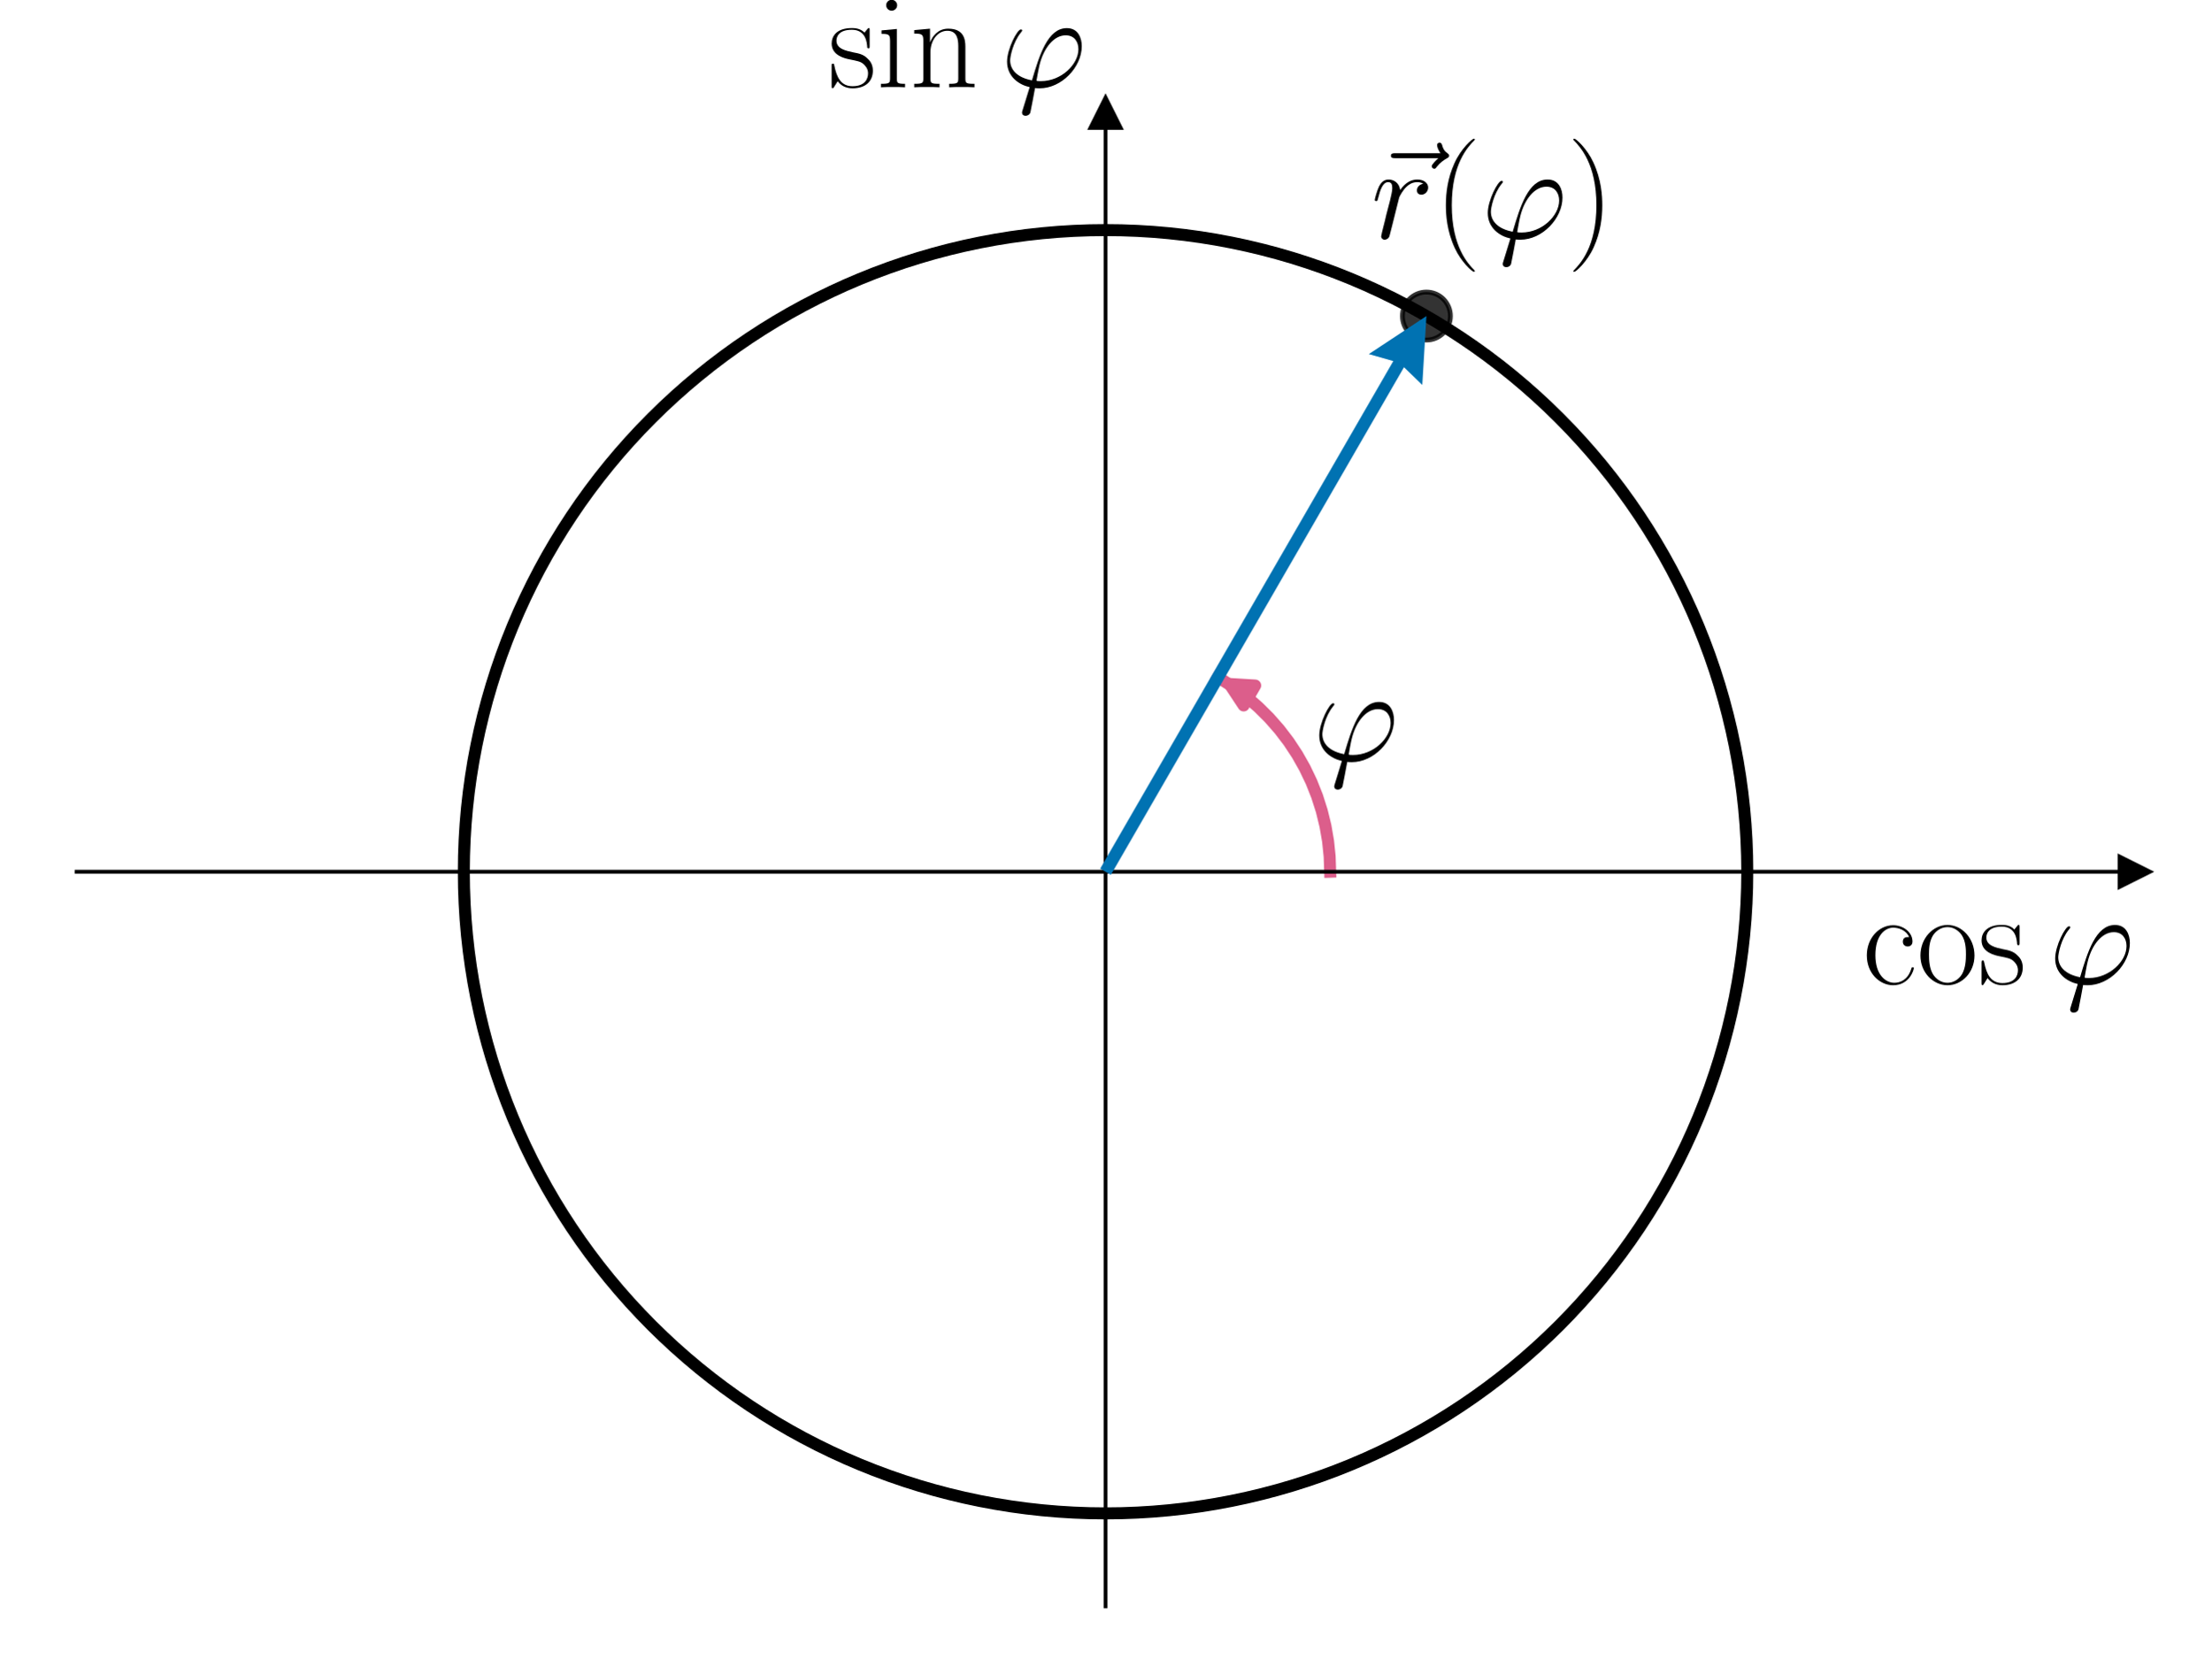
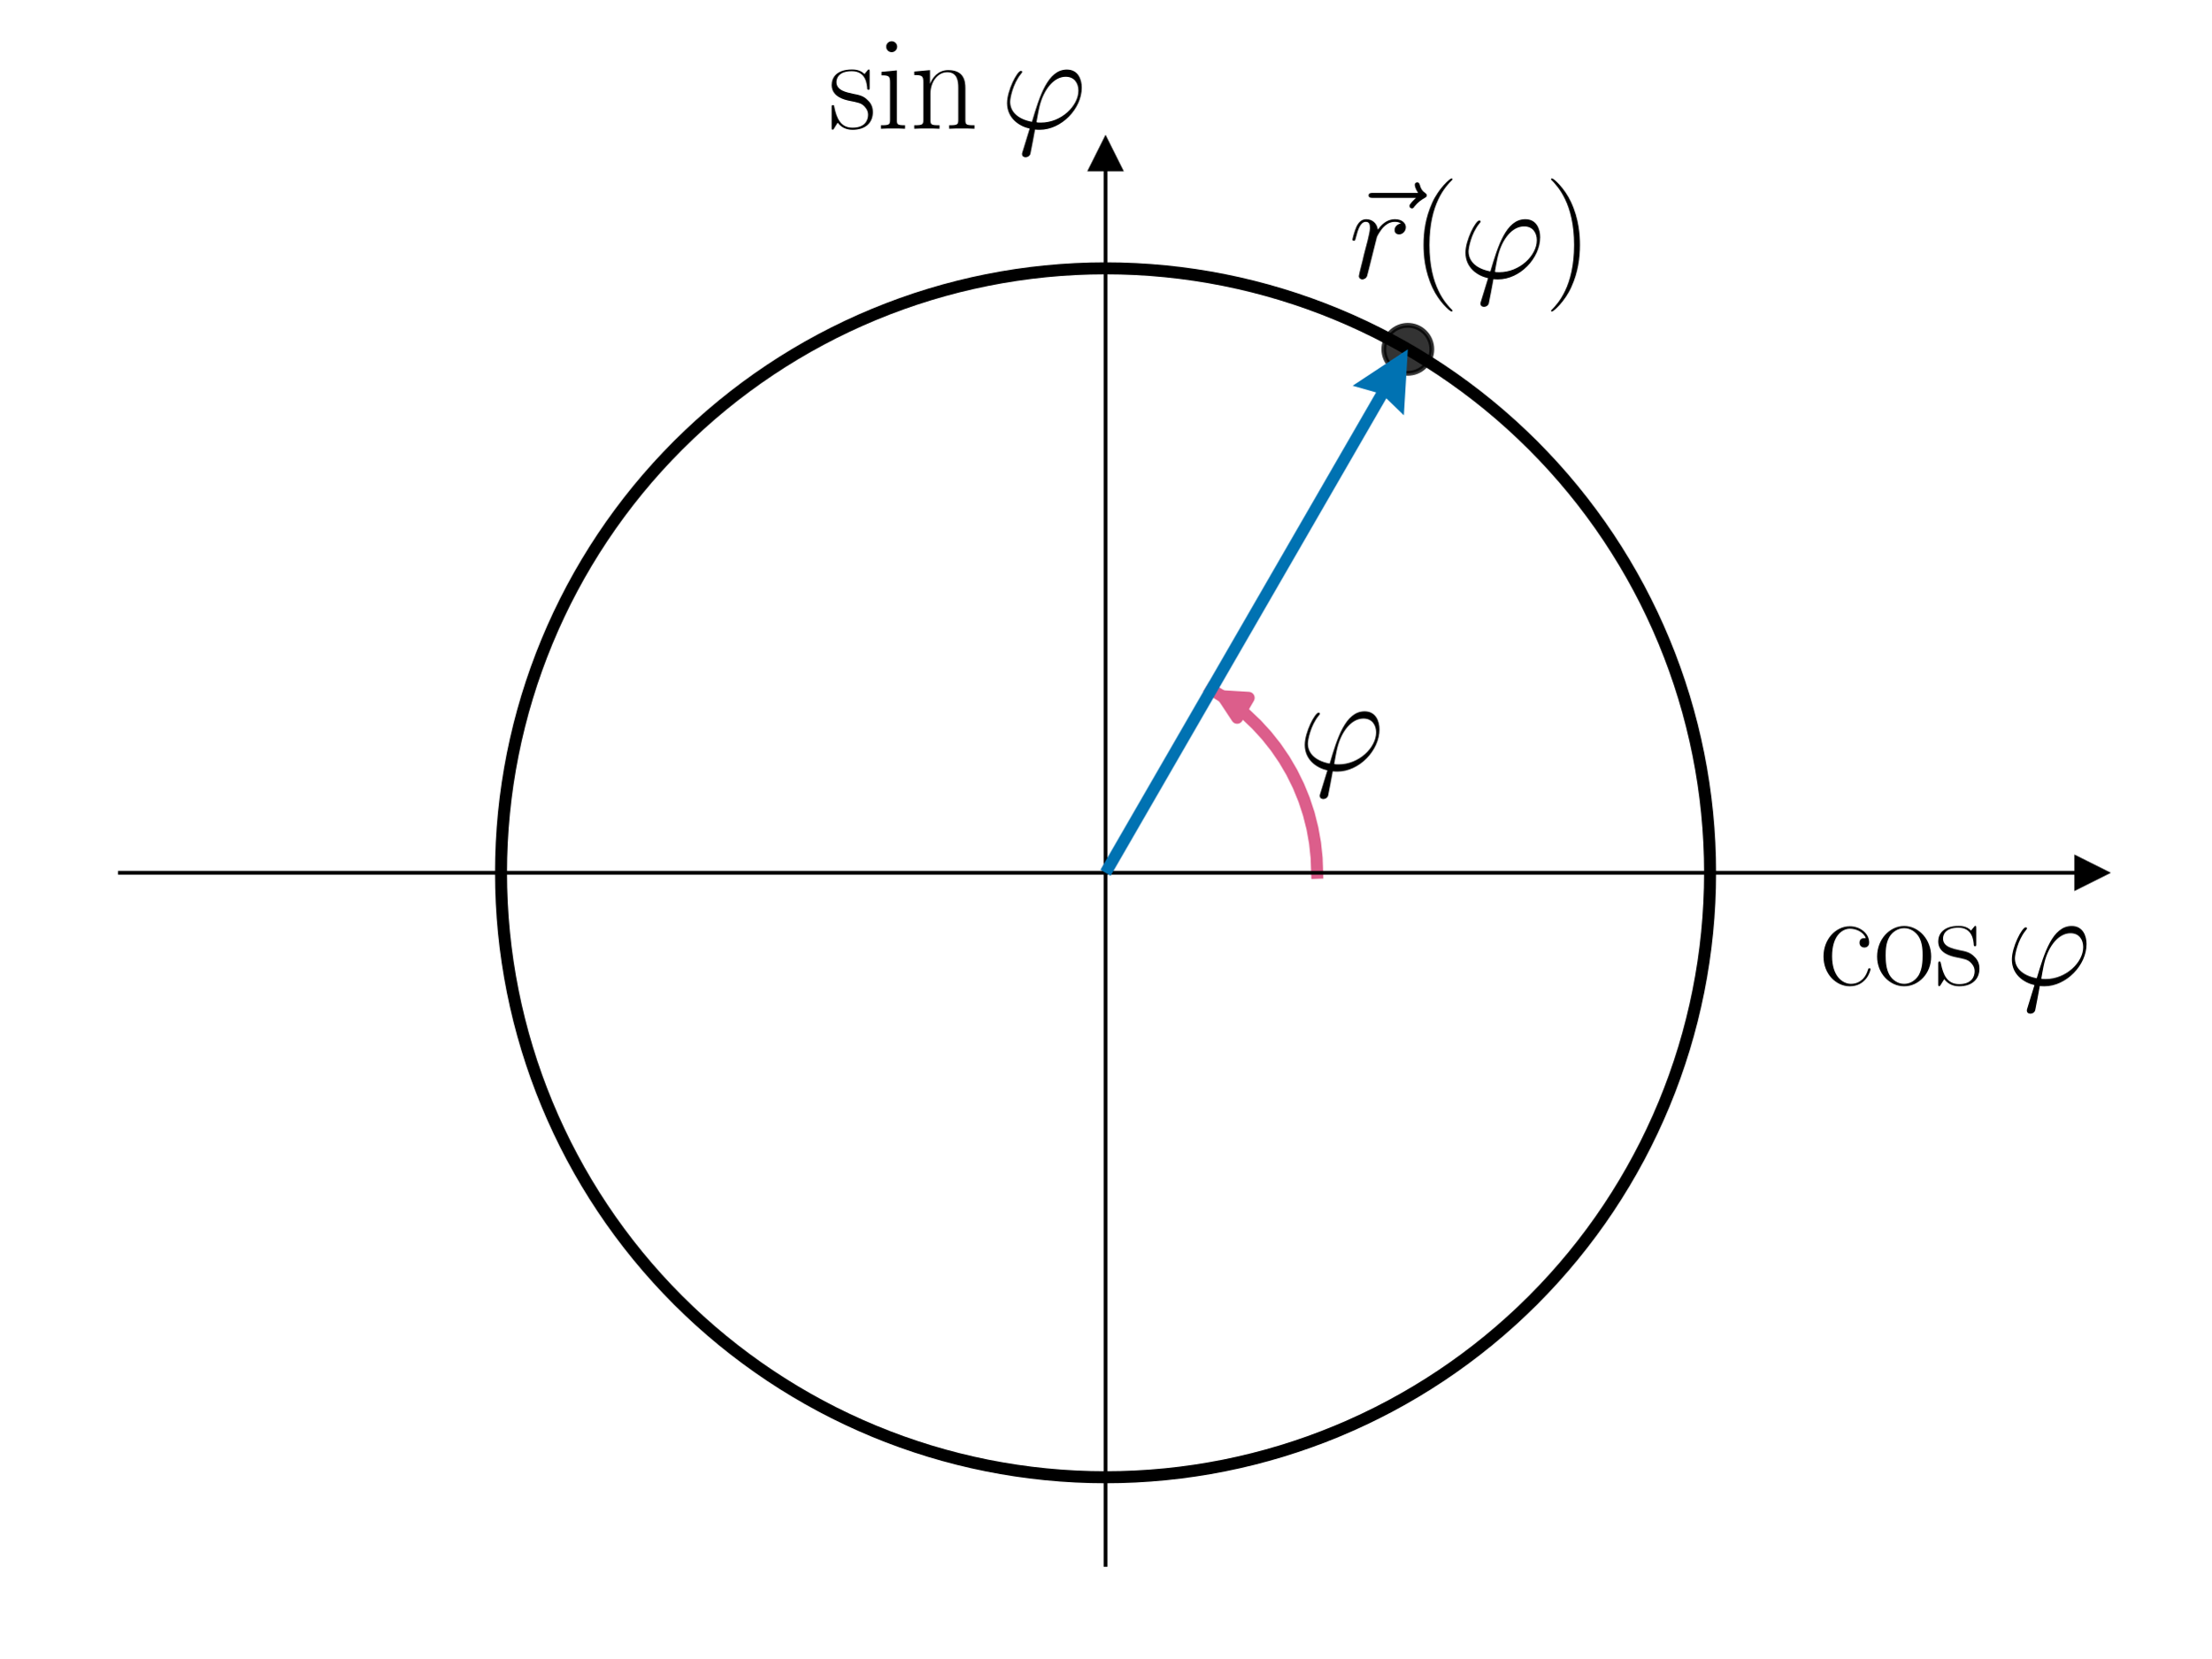
<svg xmlns="http://www.w3.org/2000/svg" xmlns:xlink="http://www.w3.org/1999/xlink" width="460.8pt" height="345.6pt" viewBox="0 0 460.8 345.6" version="1.1">
  <defs>
    <style type="text/css">*{stroke-linejoin: round; stroke-linecap: butt}</style>
  </defs>
  <g id="figure_1">
    <g id="patch_1">
      <path d="M 0 345.6  L 460.8 345.6  L 460.8 0  L 0 0  L 0 345.6  z " style="fill: none" />
    </g>
    <g id="axes_1">
      <g id="patch_2">
-         <path d="M 15.97 334.8  L 444.83 334.8  L 444.83 23.559  L 15.97 23.559  L 15.97 334.8  z " style="fill: none" />
+         <path d="M 24.995 326.16  L 435.805 326.16  L 435.805 32.199  L 24.995 32.199  L 24.995 326.16  z " style="fill: none" />
      </g>
      <g id="patch_3">
-         <path d="M 230.4 315.44  C 265.869 315.44 299.89 301.348 324.971 276.268  C 350.051 251.187 364.143 217.166 364.143 181.697  C 364.143 146.228 350.051 112.207 324.971 87.126  C 299.89 62.046 265.869 47.954 230.4 47.954  C 194.931 47.954 160.91 62.046 135.829 87.126  C 110.749 112.207 96.657 146.228 96.657 181.697  C 96.657 217.166 110.749 251.187 135.829 276.268  C 160.91 301.348 194.931 315.44 230.4 315.44  L 230.4 315.44  z " clip-path="url(#p6d43f99d94)" style="fill: none; stroke: #000000; stroke-width: 2.5; stroke-linejoin: miter" />
+         <path d="M 230.4 307.908  C 263.814 307.908 295.863 294.632 319.49 271.005  C 343.117 247.379 356.392 215.329 356.392 181.916  C 356.392 148.502 343.117 116.453 319.49 92.826  C 295.863 69.199 263.814 55.923 230.4 55.923  C 196.986 55.923 164.937 69.199 141.31 92.826  C 117.683 116.453 104.408 148.502 104.408 181.916  C 104.408 215.329 117.683 247.379 141.31 271.005  C 164.937 294.632 196.986 307.908 230.4 307.908  L 230.4 307.908  z " clip-path="url(#pc4de246449)" style="fill: none; stroke: #000000; stroke-width: 2.5; stroke-linejoin: miter" />
      </g>
      <g id="matplotlib.axis_1">
        <g id="text_1">
-           <g transform="translate(388.1347 205.0688) scale(0.28 -0.28)">
+           <g transform="translate(379.109 205.2874) scale(0.28 -0.28)">
            <defs>
              <path id="CMR17-63" d="M 2234 2240  C 2112 2240 1933 2240 1933 2017  C 1933 1838 2080 1787 2163 1787  C 2208 1787 2394 1807 2394 2024  C 2394 2467 1958 2803 1466 2803  C 787 2803 211 2178 211 1363  C 211 516 813 -64 1466 -64  C 2259 -64 2458 677 2458 748  C 2458 774 2451 793 2406 793  C 2362 793 2355 787 2330 703  C 2163 180 1798 51 1523 51  C 1114 51 621 427 621 1369  C 621 2338 1094 2688 1472 2688  C 1722 2688 2093 2573 2234 2240  z " transform="scale(0.015625)" />
              <path id="CMR17-6f" d="M 2758 1356  C 2758 2176 2163 2816 1466 2816  C 768 2816 173 2176 173 1356  C 173 551 768 -64 1466 -64  C 2163 -64 2758 551 2758 1356  z M 1466 51  C 1165 51 909 230 762 480  C 602 767 582 1126 582 1408  C 582 1677 595 2010 762 2298  C 890 2509 1139 2714 1466 2714  C 1754 2714 1997 2554 2150 2330  C 2349 2029 2349 1607 2349 1408  C 2349 1158 2336 775 2163 467  C 1984 173 1709 51 1466 51  z " transform="scale(0.015625)" />
              <path id="CMR17-73" d="M 1978 2697  C 1978 2813 1971 2819 1933 2819  C 1907 2819 1901 2813 1824 2717  C 1805 2691 1747 2626 1728 2601  C 1523 2819 1235 2819 1126 2819  C 416 2819 160 2447 160 2076  C 160 1498 813 1365 998 1325  C 1402 1243 1542 1217 1677 1101  C 1760 1025 1901 884 1901 654  C 1901 384 1747 38 1158 38  C 602 38 403 460 288 1021  C 269 1110 269 1117 218 1117  C 166 1117 160 1110 160 983  L 160 63  C 160 -51 166 -58 205 -58  C 237 -58 243 -51 275 0  C 314 57 410 211 448 276  C 576 103 800 -64 1158 -64  C 1792 -64 2131 283 2131 784  C 2131 1112 1958 1285 1875 1362  C 1683 1561 1459 1606 1190 1657  C 838 1735 390 1825 390 2217  C 390 2383 480 2737 1126 2737  C 1811 2737 1850 2094 1862 1888  C 1869 1856 1901 1849 1920 1849  C 1978 1849 1978 1869 1978 1978  L 1978 2697  z " transform="scale(0.015625)" />
              <path id="CMMI12-27" d="M 1926 280  C 1818 280 1722 280 1722 312  C 1722 325 1830 926 1869 1067  C 2074 1884 2560 2472 3117 2472  C 3533 2472 3725 2159 3725 1808  C 3725 1080 2906 280 1926 280  z M 1651 -51  C 1690 -57 1754 -64 1869 -64  C 2918 -64 3885 945 3885 1954  C 3885 2344 3712 2816 3174 2816  C 2253 2816 1862 1519 1504 318  C 768 458 461 848 461 1276  C 461 1449 595 2133 966 2592  C 1037 2676 1037 2689 1037 2702  C 1037 2753 986 2753 973 2753  C 800 2753 314 1820 314 1213  C 314 497 877 107 1395 -7  L 1062 -1088  C 1030 -1184 1030 -1196 1030 -1222  C 1030 -1376 1184 -1376 1197 -1376  C 1261 -1376 1376 -1351 1427 -1223  C 1446 -1166 1626 -178 1651 -51  z " transform="scale(0.015625)" />
            </defs>
            <use xlink:href="#CMR17-63" transform="scale(0.996264)" />
            <use xlink:href="#CMR17-6f" transform="translate(40.48566 0) scale(0.996264)" />
            <use xlink:href="#CMR17-73" transform="translate(86.17614 0) scale(0.996264)" />
            <use xlink:href="#CMMI12-27" transform="translate(138.5819 0) scale(0.996264)" />
          </g>
        </g>
      </g>
      <g id="matplotlib.axis_2">
        <g id="text_2">
-           <g transform="translate(172.619 18.13296) scale(0.28 -0.28)">
+           <g transform="translate(172.619 26.77296) scale(0.28 -0.28)">
            <defs>
              <path id="CMR17-69" d="M 992 3909  C 992 4049 877 4170 730 4170  C 589 4170 467 4056 467 3909  C 467 3769 582 3648 730 3648  C 870 3648 992 3763 992 3909  z M 243 2706  L 243 2541  C 602 2541 653 2502 653 2197  L 653 427  C 653 184 627 153 218 153  L 218 -13  C 371 0 646 0 806 0  C 960 0 1222 0 1370 -13  L 1370 153  C 992 153 979 191 979 420  L 979 2776  L 243 2706  z " transform="scale(0.015625)" />
              <path id="CMR17-6e" d="M 2656 1933  C 2656 2259 2592 2790 1837 2790  C 1331 2790 1069 2400 973 2144  L 966 2144  L 966 2790  L 211 2720  L 211 2554  C 589 2554 646 2515 646 2208  L 646 428  C 646 184 621 153 211 153  L 211 -13  C 365 0 646 0 813 0  C 979 0 1267 0 1421 -13  L 1421 153  C 1011 153 986 178 986 428  L 986 1658  C 986 2247 1344 2688 1792 2688  C 2266 2688 2317 2266 2317 1958  L 2317 428  C 2317 184 2291 153 1882 153  L 1882 -13  C 2035 0 2317 0 2483 0  C 2650 0 2938 0 3091 -13  L 3091 153  C 2682 153 2656 178 2656 428  L 2656 1933  z " transform="scale(0.015625)" />
            </defs>
            <use xlink:href="#CMR17-73" transform="scale(0.996264)" />
            <use xlink:href="#CMR17-69" transform="translate(35.80134 0) scale(0.996264)" />
            <use xlink:href="#CMR17-6e" transform="translate(60.6724 0) scale(0.996264)" />
            <use xlink:href="#CMMI12-27" transform="translate(128.1722 0) scale(0.996264)" />
          </g>
        </g>
      </g>
      <g id="line2d_1">
        <defs>
-           <path id="ma568b24945" d="M 3 0  L -3 -3  L -3 3  z " style="stroke: #000000; stroke-linejoin: miter" />
+           <path id="m46152b93ab" d="M 3 0  L -3 -3  L -3 3  z " style="stroke: #000000; stroke-linejoin: miter" />
        </defs>
        <g>
-           <use xlink:href="#ma568b24945" x="444.83" y="181.697" style="stroke: #000000; stroke-linejoin: miter" />
+           <use xlink:href="#m46152b93ab" x="435.805" y="181.916" style="stroke: #000000; stroke-linejoin: miter" />
        </g>
      </g>
      <g id="line2d_2">
        <defs>
-           <path id="mc7c8891404" d="M 0 -3  L -3 3  L 3 3  z " style="stroke: #000000; stroke-linejoin: miter" />
+           <path id="me873e6df16" d="M 0 -3  L -3 3  L 3 3  z " style="stroke: #000000; stroke-linejoin: miter" />
        </defs>
        <g>
-           <use xlink:href="#mc7c8891404" x="230.4" y="23.559" style="stroke: #000000; stroke-linejoin: miter" />
+           <use xlink:href="#me873e6df16" x="230.4" y="32.199" style="stroke: #000000; stroke-linejoin: miter" />
        </g>
      </g>
      <g id="line2d_3">
-         <path d="M 277.21 181.697  L 277.1 178.489  L 276.77 175.296  L 276.223 172.133  L 275.46 169.016  L 274.485 165.957  L 273.302 162.973  L 271.918 160.077  L 270.339 157.283  L 268.572 154.603  L 266.626 152.051  L 264.509 149.638  L 262.231 147.376  L 259.805 145.275  L 257.239 143.346  L 254.548 141.596  L 253.805 141.158  L 253.805 141.158  " clip-path="url(#p6d43f99d94)" style="fill: none; stroke: #dc5e8b; stroke-width: 2.5; stroke-linecap: square" />
+         <path d="M 274.497 181.916  L 274.387 178.803  L 274.058 175.707  L 273.511 172.641  L 272.749 169.622  L 271.776 166.664  L 270.596 163.782  L 269.216 160.99  L 267.643 158.303  L 265.883 155.734  L 263.947 153.295  L 261.844 150.999  L 259.583 148.857  L 257.178 146.879  L 254.638 145.077  L 252.449 143.726  L 252.449 143.726  " clip-path="url(#pc4de246449)" style="fill: none; stroke: #dc5e8b; stroke-width: 2.5; stroke-linecap: square" />
      </g>
      <g id="line2d_4">
        <defs>
-           <path id="m8a035d528e" d="M 0 5  C 1.326 5 2.598 4.473 3.536 3.536  C 4.473 2.598 5 1.326 5 0  C 5 -1.326 4.473 -2.598 3.536 -3.536  C 2.598 -4.473 1.326 -5 0 -5  C -1.326 -5 -2.598 -4.473 -3.536 -3.536  C -4.473 -2.598 -5 -1.326 -5 0  C -5 1.326 -4.473 2.598 -3.536 3.536  C -2.598 4.473 -1.326 5 0 5  z " style="stroke: #000000; stroke-opacity: 0.8" />
+           <path id="m1923151b0d" d="M 0 5  C 1.326 5 2.598 4.473 3.536 3.536  C 4.473 2.598 5 1.326 5 0  C 5 -1.326 4.473 -2.598 3.536 -3.536  C 2.598 -4.473 1.326 -5 0 -5  C -1.326 -5 -2.598 -4.473 -3.536 -3.536  C -4.473 -2.598 -5 -1.326 -5 0  C -5 1.326 -4.473 2.598 -3.536 3.536  C -2.598 4.473 -1.326 5 0 5  z " style="stroke: #000000; stroke-opacity: 0.8" />
        </defs>
-         <g clip-path="url(#p6d43f99d94)">
-           <use xlink:href="#m8a035d528e" x="297.272" y="65.872" style="fill-opacity: 0.8; stroke: #000000; stroke-opacity: 0.8" />
+         <g clip-path="url(#pc4de246449)">
+           <use xlink:href="#m1923151b0d" x="293.396" y="72.803" style="fill-opacity: 0.8; stroke: #000000; stroke-opacity: 0.8" />
        </g>
      </g>
      <g id="patch_4">
-         <path d="M 230.4 334.8  L 230.4 23.559  " style="fill: none; stroke: #000000; stroke-width: 0.8; stroke-linejoin: miter; stroke-linecap: square" />
+         <path d="M 230.4 326.16  L 230.4 32.199  " style="fill: none; stroke: #000000; stroke-width: 0.8; stroke-linejoin: miter; stroke-linecap: square" />
      </g>
      <g id="patch_5">
-         <path d="M 444.83 334.8  L 444.83 23.559  " style="fill: none" />
+         <path d="M 435.805 326.16  L 435.805 32.199  " style="fill: none" />
      </g>
      <g id="patch_6">
-         <path d="M 15.97 181.697  L 444.83 181.697  " style="fill: none; stroke: #000000; stroke-width: 0.8; stroke-linejoin: miter; stroke-linecap: square" />
+         <path d="M 24.995 181.916  L 435.805 181.916  " style="fill: none; stroke: #000000; stroke-width: 0.8; stroke-linejoin: miter; stroke-linecap: square" />
      </g>
      <g id="patch_7">
-         <path d="M 15.97 23.559  L 444.83 23.559  " style="fill: none" />
+         <path d="M 24.995 32.199  L 435.805 32.199  " style="fill: none" />
      </g>
      <g id="patch_8">
-         <path d="M 253.847 141.182  Q 253.826 141.17 256.225 142.557  " style="fill: none; stroke: #dc5e8b; stroke-width: 2.5; stroke-linecap: round" />
-         <path d="M 259.18 147.037  L 256.225 142.557  L 261.582 142.881  z " style="fill: #dc5e8b; stroke: #dc5e8b; stroke-width: 2.5; stroke-linecap: round" />
+         <path d="M 252.488 143.749  Q 252.468 143.738 254.869 145.125  " style="fill: none; stroke: #dc5e8b; stroke-width: 2.5; stroke-linecap: round" />
+         <path d="M 257.823 149.605  L 254.869 145.125  L 260.225 145.449  z " style="fill: #dc5e8b; stroke: #dc5e8b; stroke-width: 2.5; stroke-linecap: round" />
      </g>
      <g id="text_3">
-         <g transform="translate(273.5749 158.5777) scale(0.28 -0.28)">
+         <g transform="translate(270.5541 160.5403) scale(0.28 -0.28)">
          <use xlink:href="#CMMI12-27" transform="scale(0.996264)" />
        </g>
      </g>
      <g id="text_4">
-         <g transform="translate(284.8257 49.67991) scale(0.28 -0.28)">
+         <g transform="translate(280.1751 57.95366) scale(0.28 -0.28)">
          <defs>
            <path id="CMMI12-7e" d="M 3424 3835  C 3347 3764 3110 3540 3110 3451  C 3110 3387 3168 3329 3232 3329  C 3290 3329 3315 3368 3360 3432  C 3514 3624 3686 3745 3834 3828  C 3898 3867 3942 3886 3942 3956  C 3942 4014 3891 4046 3853 4078  C 3674 4200 3629 4372 3610 4449  C 3590 4500 3571 4577 3482 4577  C 3443 4577 3366 4552 3366 4456  C 3366 4398 3405 4244 3526 4072  L 1376 4072  C 1267 4072 1158 4072 1158 3950  C 1158 3835 1274 3835 1376 3835  L 3424 3835  z " transform="scale(0.015625)" />
            <path id="CMMI12-72" d="M 2490 2612  C 2291 2574 2189 2433 2189 2293  C 2189 2139 2310 2088 2400 2088  C 2579 2088 2726 2242 2726 2433  C 2726 2638 2528 2816 2208 2816  C 1952 2816 1658 2701 1389 2312  C 1344 2650 1088 2816 832 2816  C 582 2816 454 2625 378 2484  C 269 2254 173 1871 173 1839  C 173 1814 198 1782 243 1782  C 294 1782 301 1788 339 1935  C 435 2318 557 2689 813 2689  C 966 2689 1011 2580 1011 2395  C 1011 2254 947 2005 902 1807  L 723 1118  C 698 996 627 709 595 594  C 550 428 480 128 480 96  C 480 6 550 -64 646 -64  C 717 -64 838 -19 877 109  C 896 160 1133 1124 1171 1271  C 1203 1411 1242 1546 1274 1686  C 1299 1775 1325 1878 1344 1961  C 1363 2018 1536 2331 1696 2472  C 1773 2542 1939 2689 2202 2689  C 2304 2689 2406 2670 2490 2612  z " transform="scale(0.015625)" />
            <path id="CMR17-28" d="M 1958 -1561  C 1958 -1555 1958 -1542 1939 -1523  C 1645 -1224 858 -407 858 1581  C 858 3569 1632 4379 1946 4697  C 1946 4704 1958 4717 1958 4736  C 1958 4755 1939 4768 1914 4768  C 1843 4768 1299 4296 986 3594  C 666 2887 576 2199 576 1588  C 576 1128 621 351 1005 -471  C 1312 -1135 1837 -1600 1914 -1600  C 1946 -1600 1958 -1587 1958 -1561  z " transform="scale(0.015625)" />
            <path id="CMR17-29" d="M 1683 1581  C 1683 2040 1638 2817 1254 3639  C 947 4303 422 4768 346 4768  C 326 4768 301 4761 301 4729  C 301 4717 307 4710 314 4697  C 621 4378 1402 3568 1402 1584  C 1402 -407 627 -1217 314 -1537  C 307 -1549 301 -1556 301 -1568  C 301 -1600 326 -1600 346 -1600  C 416 -1600 960 -1128 1274 -426  C 1594 281 1683 969 1683 1581  z " transform="scale(0.015625)" />
          </defs>
          <use xlink:href="#CMMI12-7e" transform="scale(0.996264)" />
          <use xlink:href="#CMMI12-72" transform="translate(3.294926 0) scale(0.996264)" />
          <use xlink:href="#CMR17-28" transform="translate(49.96554 0) scale(0.996264)" />
          <use xlink:href="#CMMI12-27" transform="translate(85.24631 0) scale(0.996264)" />
          <use xlink:href="#CMR17-29" transform="translate(149.1494 0) scale(0.996264)" />
        </g>
      </g>
      <g id="Quiver_1">
-         <path d="M 229.286 181.054  L 290.368 75.257  L 285.268 73.798  L 297.272 65.872  L 296.41 80.231  L 292.596 76.543  L 231.514 182.34  L 229.286 181.054  " clip-path="url(#p6d43f99d94)" style="fill: #0072b2" />
+         <path d="M 229.333 181.299  L 286.783 81.793  L 281.897 80.395  L 293.396 72.803  L 292.57 86.557  L 288.917 83.025  L 231.467 182.532  L 229.333 181.299  " clip-path="url(#pc4de246449)" style="fill: #0072b2" />
      </g>
    </g>
  </g>
  <defs>
-     <clipPath id="p6d43f99d94">
-       <rect x="15.97" y="23.559" width="428.861" height="311.241" />
+     <clipPath id="pc4de246449">
+       <rect x="24.995" y="32.199" width="410.81" height="293.961" />
    </clipPath>
  </defs>
</svg>
